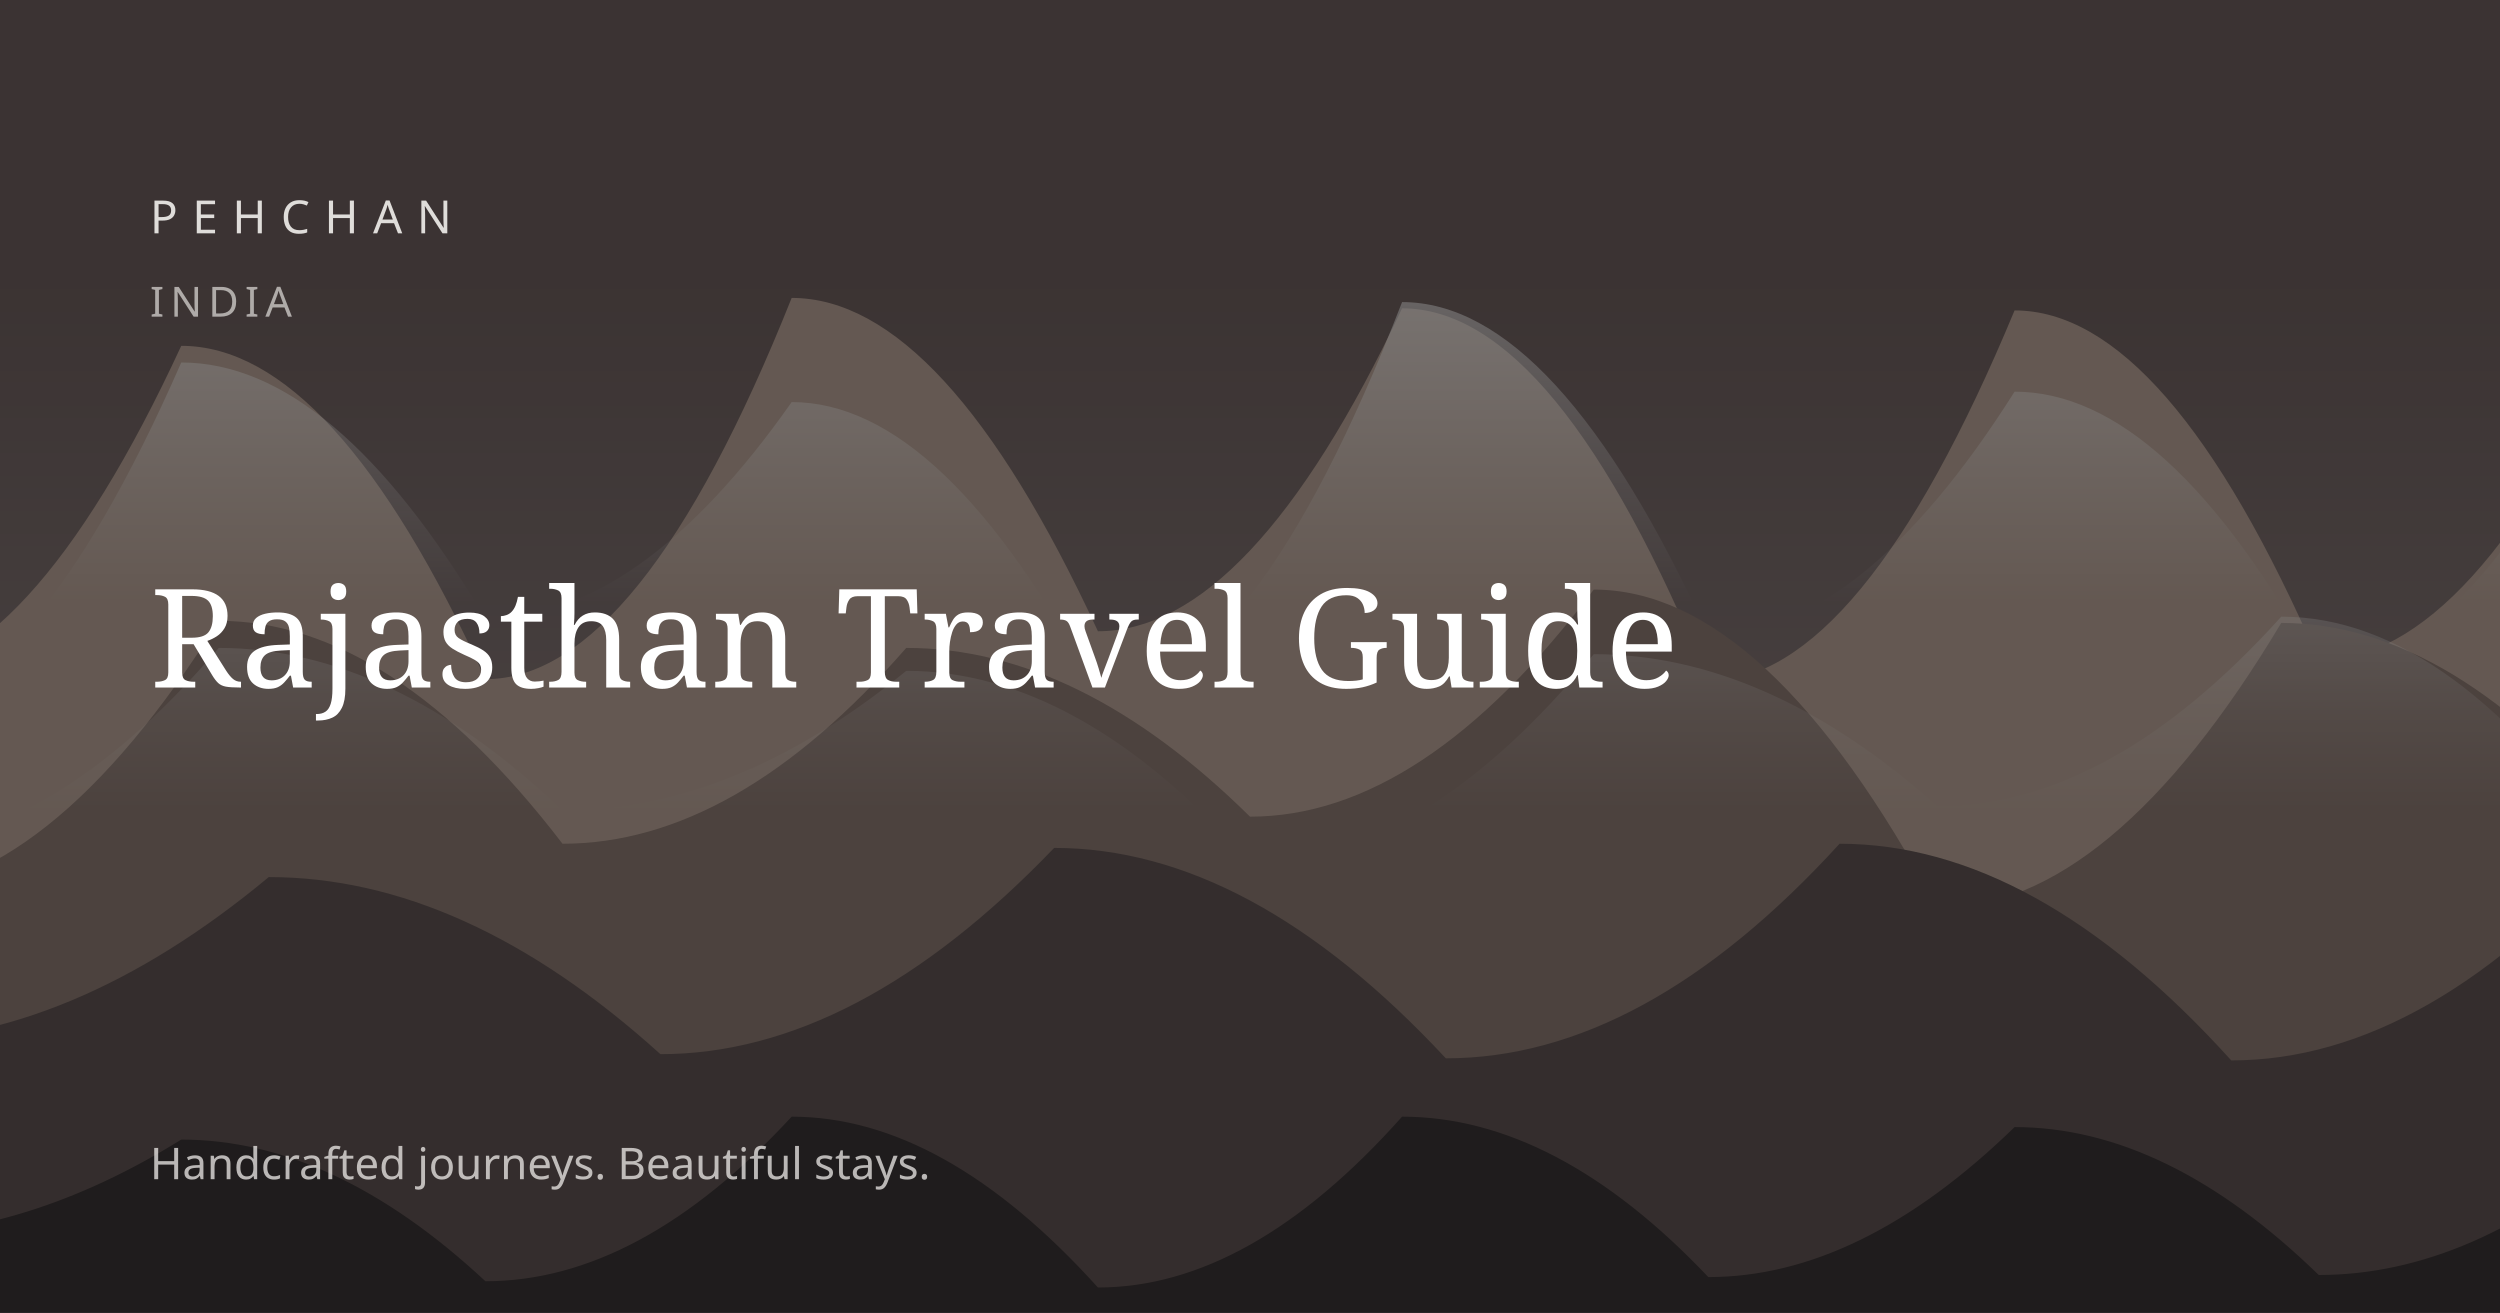
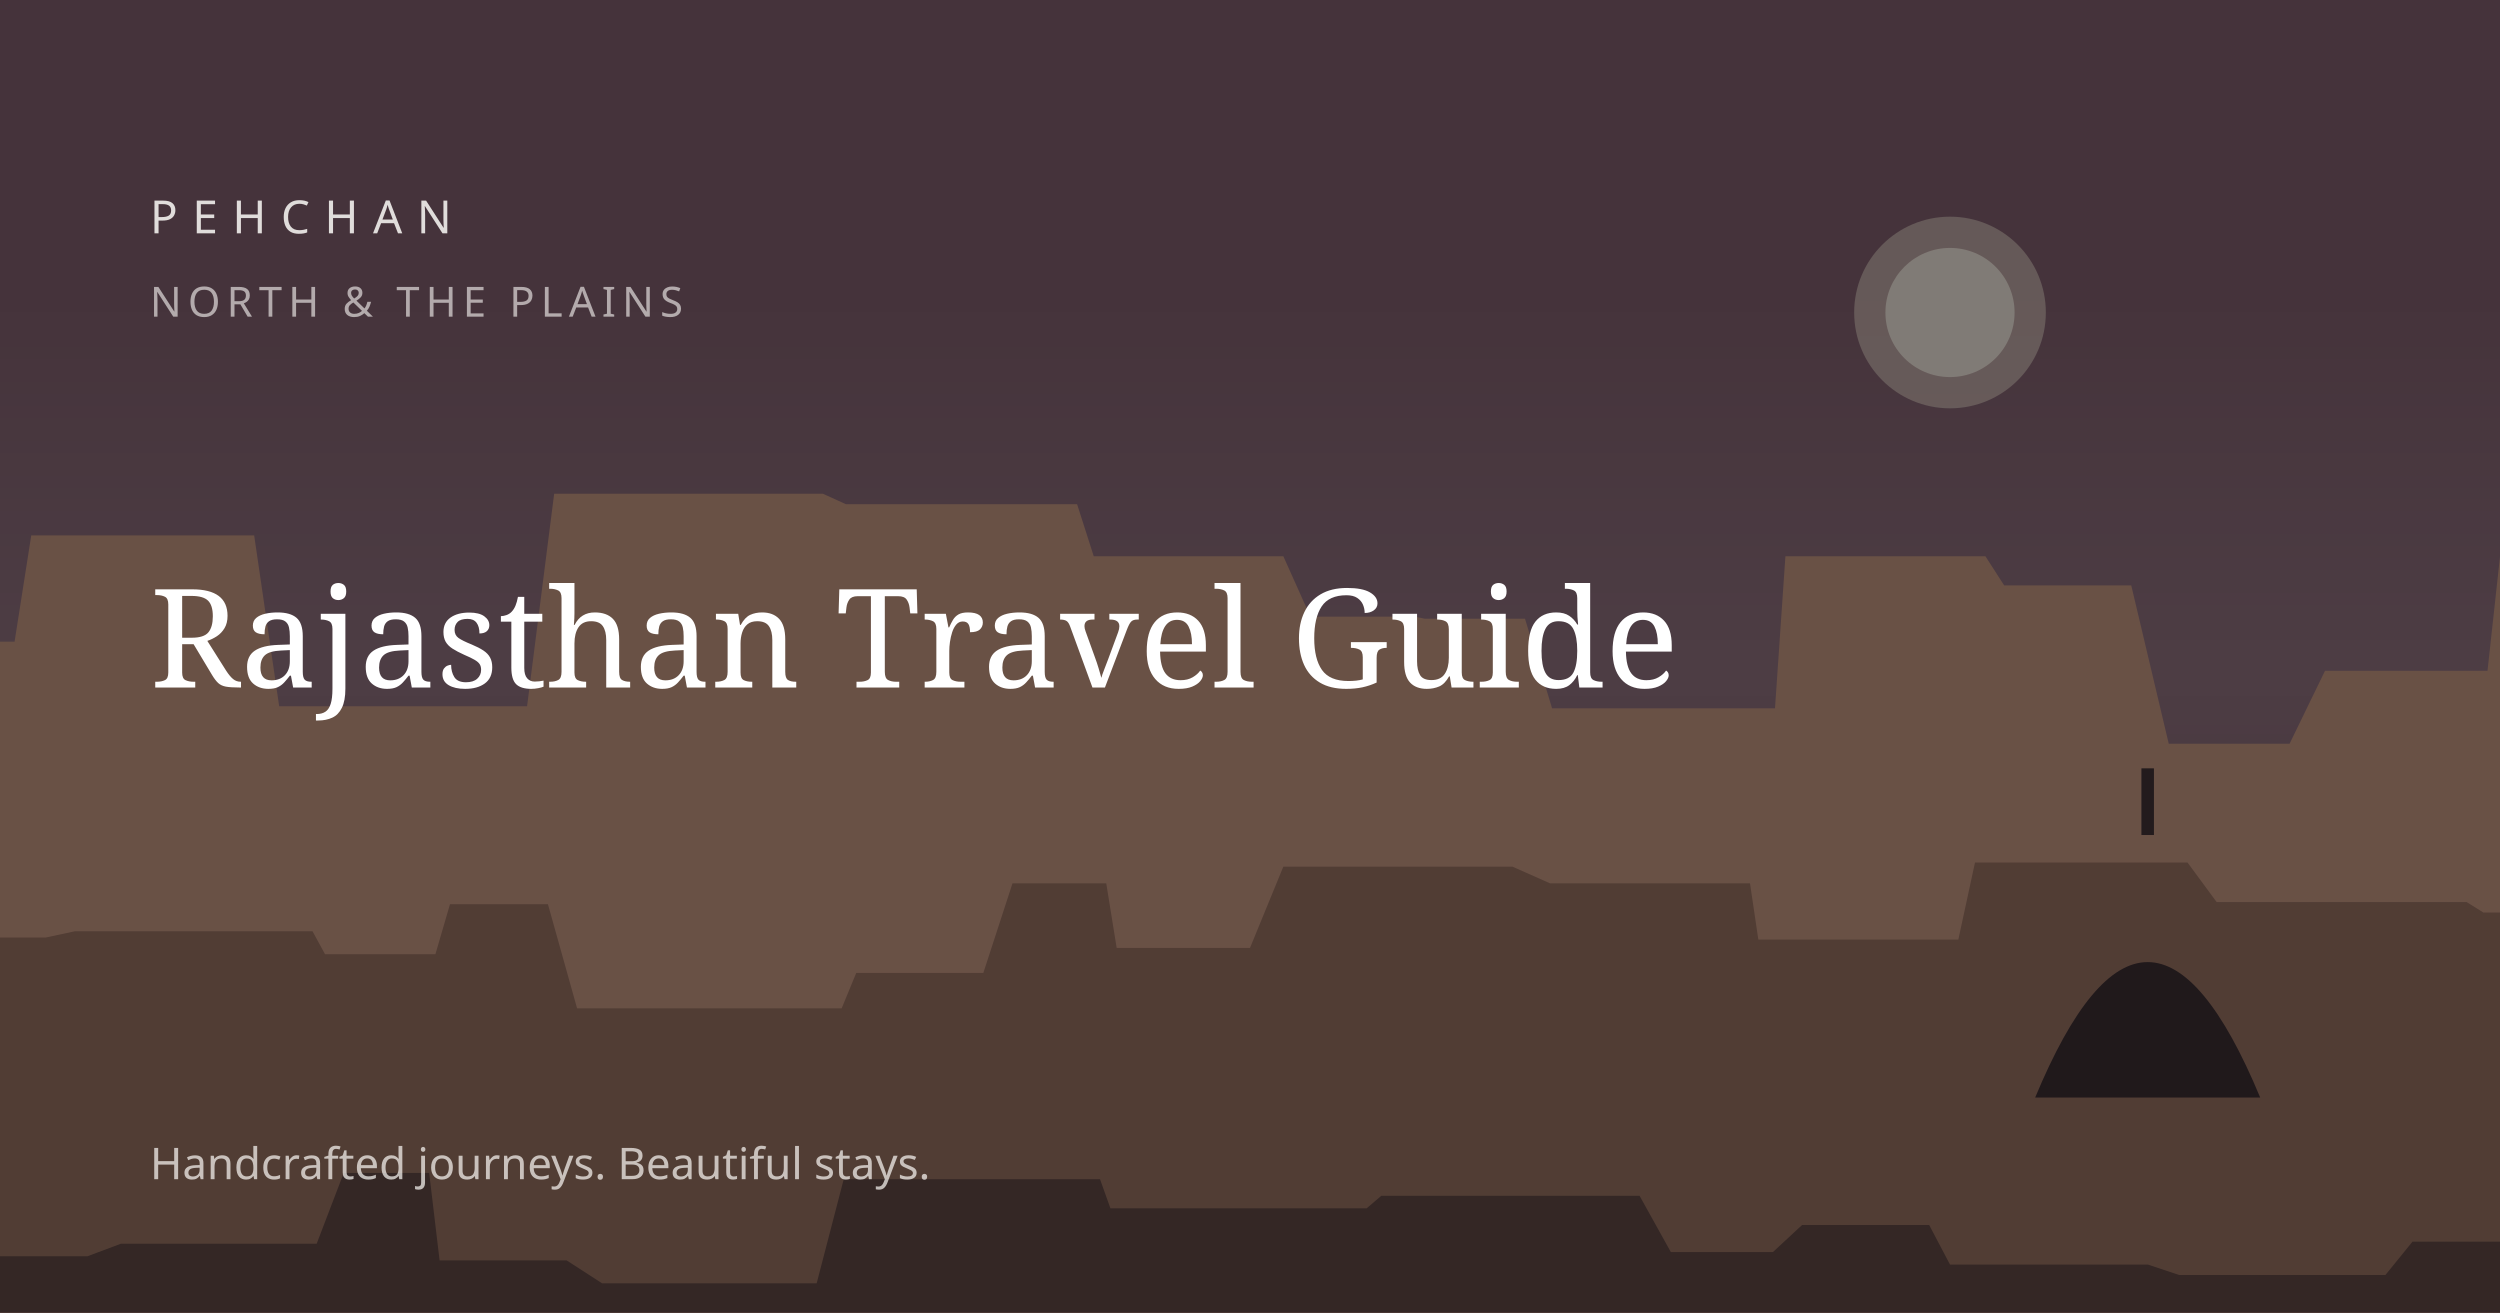
<svg xmlns="http://www.w3.org/2000/svg" viewBox="0 0 1200 630" width="1200" height="630">
  <g transform="translate(0,-85)">
    <defs>
-       <linearGradient id="a5bm04ts" x1="0" y1="0" x2="0.15" y2="1">
-         <stop offset="100%" stop-color="#6B5D5C" />
-         <stop offset="50%" stop-color="#C2AFA4" />
-         <stop offset="0%" stop-color="#EDE6E0" />
+       <linearGradient id="a4sm0yfs" x1="0" y1="0" x2="0.15" y2="1">
+         <stop offset="100%" stop-color="#7E5C6C" />
+         <stop offset="50%" stop-color="#EDAE85" />
+         <stop offset="0%" stop-color="#FBE8D2" />
      </linearGradient>
    </defs>
-     <rect width="1200" height="800" fill="url(#a5bm04ts)" />
-     <linearGradient id="a5bm04th" x1="0" y1="0" x2="0" y2="1">
+     <rect width="1200" height="800" fill="url(#a4sm0yfs)" />
+     <circle cx="936" cy="235" r="46" fill="#FFF3E0" opacity="0.5" />
+     <circle cx="936" cy="235" r="31" fill="#FFF8EC" opacity="0.85" />
+     <linearGradient id="a4sm0yfh" x1="0" y1="0" x2="0" y2="1">
      <stop offset="0%" stop-color="#FFFFFF" stop-opacity="0" />
      <stop offset="55%" stop-color="#FFFFFF" stop-opacity="0.13" />
      <stop offset="100%" stop-color="#FFFFFF" stop-opacity="0" />
    </linearGradient>
-     <rect x="0" y="220" width="1200" height="340" fill="url(#a5bm04th)" />
-     <path d="M-60 820L-60 411Q13 411 87 251Q160 251 233 411Q307 411 380 228Q453 228 527 388Q600 388 673 233Q747 233 820 412Q893 412 967 234Q1040 234 1113 402Q1187 402 1260 240L1260 820Z" fill="#BCA79A" />
-     <linearGradient id="a5bm04tn0" x1="0" y1="185" x2="0" y2="374" gradientUnits="userSpaceOnUse">
-       <stop offset="0%" stop-color="#FFFFFF" stop-opacity="0.78" />
-       <stop offset="70%" stop-color="#FFFFFF" stop-opacity="0.22" />
-       <stop offset="100%" stop-color="#FFFFFF" stop-opacity="0" />
-     </linearGradient>
-     <path d="M-60 820L-60 428Q13 428 87 259Q160 259 233 382Q307 382 380 278Q453 278 527 418Q600 418 673 230Q747 230 820 390Q893 390 967 273Q1040 273 1113 406Q1187 406 1260 246L1260 820Z" fill="url(#a5bm04tn0)" />
-     <path d="M-60 820L-60 514Q23 514 105 383Q188 383 270 490Q353 490 435 396Q518 396 600 477Q683 477 765 368Q848 368 930 521Q1013 521 1095 384Q1178 384 1260 484L1260 820Z" fill="#8C7A72" />
-     <linearGradient id="a5bm04tn1" x1="0" y1="321" x2="0" y2="475" gradientUnits="userSpaceOnUse">
-       <stop offset="0%" stop-color="#FFFFFF" stop-opacity="0.54" />
-       <stop offset="70%" stop-color="#FFFFFF" stop-opacity="0.12" />
-       <stop offset="100%" stop-color="#FFFFFF" stop-opacity="0" />
-     </linearGradient>
-     <path d="M-60 820L-60 492Q23 492 105 396Q188 396 270 474Q353 474 435 407Q518 407 600 499Q683 499 765 399Q848 399 930 472Q1013 472 1095 381Q1178 381 1260 502L1260 820Z" fill="url(#a5bm04tn1)" />
-     <path d="M-60 820L-60 585Q34 585 129 506Q223 506 317 591Q411 591 506 492Q600 492 694 593Q789 593 883 490Q977 490 1071 594Q1166 594 1260 486L1260 820Z" fill="#5C5150" />
-     <path d="M-60 820L-60 678Q13 678 87 632Q160 632 233 700Q307 700 380 621Q453 621 527 703Q600 703 673 621Q747 621 820 698Q893 698 967 626Q1040 626 1113 697Q1187 697 1260 633L1260 820Z" fill="#332E30" />
+     <rect x="0" y="220" width="1200" height="340" fill="url(#a4sm0yfh)" />
+     <rect x="0" y="470" width="1200" height="330" fill="#8A7A88" opacity="0.9" />
+     <rect x="32" y="503" width="503" height="2" fill="#FFFFFF" opacity="0.22" />
+     <rect x="326" y="541" width="212" height="2" fill="#FFFFFF" opacity="0.19" />
+     <rect x="211" y="587" width="580" height="2" fill="#FFFFFF" opacity="0.16" />
+     <rect x="205" y="628" width="323" height="2" fill="#FFFFFF" opacity="0.19" />
+     <rect x="296" y="669" width="582" height="2" fill="#FFFFFF" opacity="0.13" />
+     <rect x="175" y="711" width="216" height="2" fill="#FFFFFF" opacity="0.13" />
+     <rect x="171" y="758" width="252" height="2" fill="#FFFFFF" opacity="0.12" />
+     <path d="M-60 820L-40 393L7 393L15 342L122 342L134 424L253 424L266 322L395 322L406 327L517 327L525 352L616 352L629 381L679 381L684 382L732 382L745 425L852 425L857 352L953 352L962 366L1023 366L1041 442L1099 442L1116 407L1194 407L1202 334L1262 334L1260 820Z" fill="#C79881" />
+     <path d="M-60 820L-40 535L22 535L36 532L150 532L156 543L209 543L216 519L263 519L277 569L404 569L411 552L472 552L486 509L531 509L536 540L600 540L616 501L726 501L744 509L840 509L844 536L940 536L948 499L1050 499L1064 518L1184 518L1192 523L1257 523L1260 820Z" fill="#96705F" />
+     <path d="M-60 820L-40 688L42 688L58 682L152 682L165 648L206 648L211 690L272 690L289 701L392 701L405 651L528 651L533 665L656 665L663 659L787 659L802 686L851 686L865 673L926 673L936 692L1031 692L1046 697L1145 697L1158 681L1277 681L1260 820Z" fill="#5C4440" />
+     <g fill="#2A2027" opacity="0.9">
+       <path d="M 976.884 611.804 Q 1030.884 481.804 1084.884 611.804 Z" />
+       <rect x="1027.884" y="453.804" width="6" height="32" />
+     </g>
  </g>
  <rect width="1200" height="630" fill="#0C0A09" opacity="0.5" />
  <text x="72" y="112" font-family="system-ui,sans-serif" font-size="22" letter-spacing="7" fill="#FCFAF7" opacity="0.85">PEHCHAN</text>
-   <text x="72" y="152" font-family="system-ui,sans-serif" font-size="20" letter-spacing="3" fill="#FCFAF7" opacity="0.6">INDIA</text>
+   <text x="72" y="152" font-family="system-ui,sans-serif" font-size="20" letter-spacing="3" fill="#FCFAF7" opacity="0.6">NORTH &amp; THE PLAINS</text>
  <text x="72" y="330" font-family="Georgia,serif" font-size="66" fill="#FFFFFF">Rajasthan Travel Guide</text>
  <text x="72" y="566" font-family="system-ui,sans-serif" font-size="21" fill="#FCFAF7" opacity="0.7">Handcrafted journeys. Beautiful stays.</text>
</svg>
